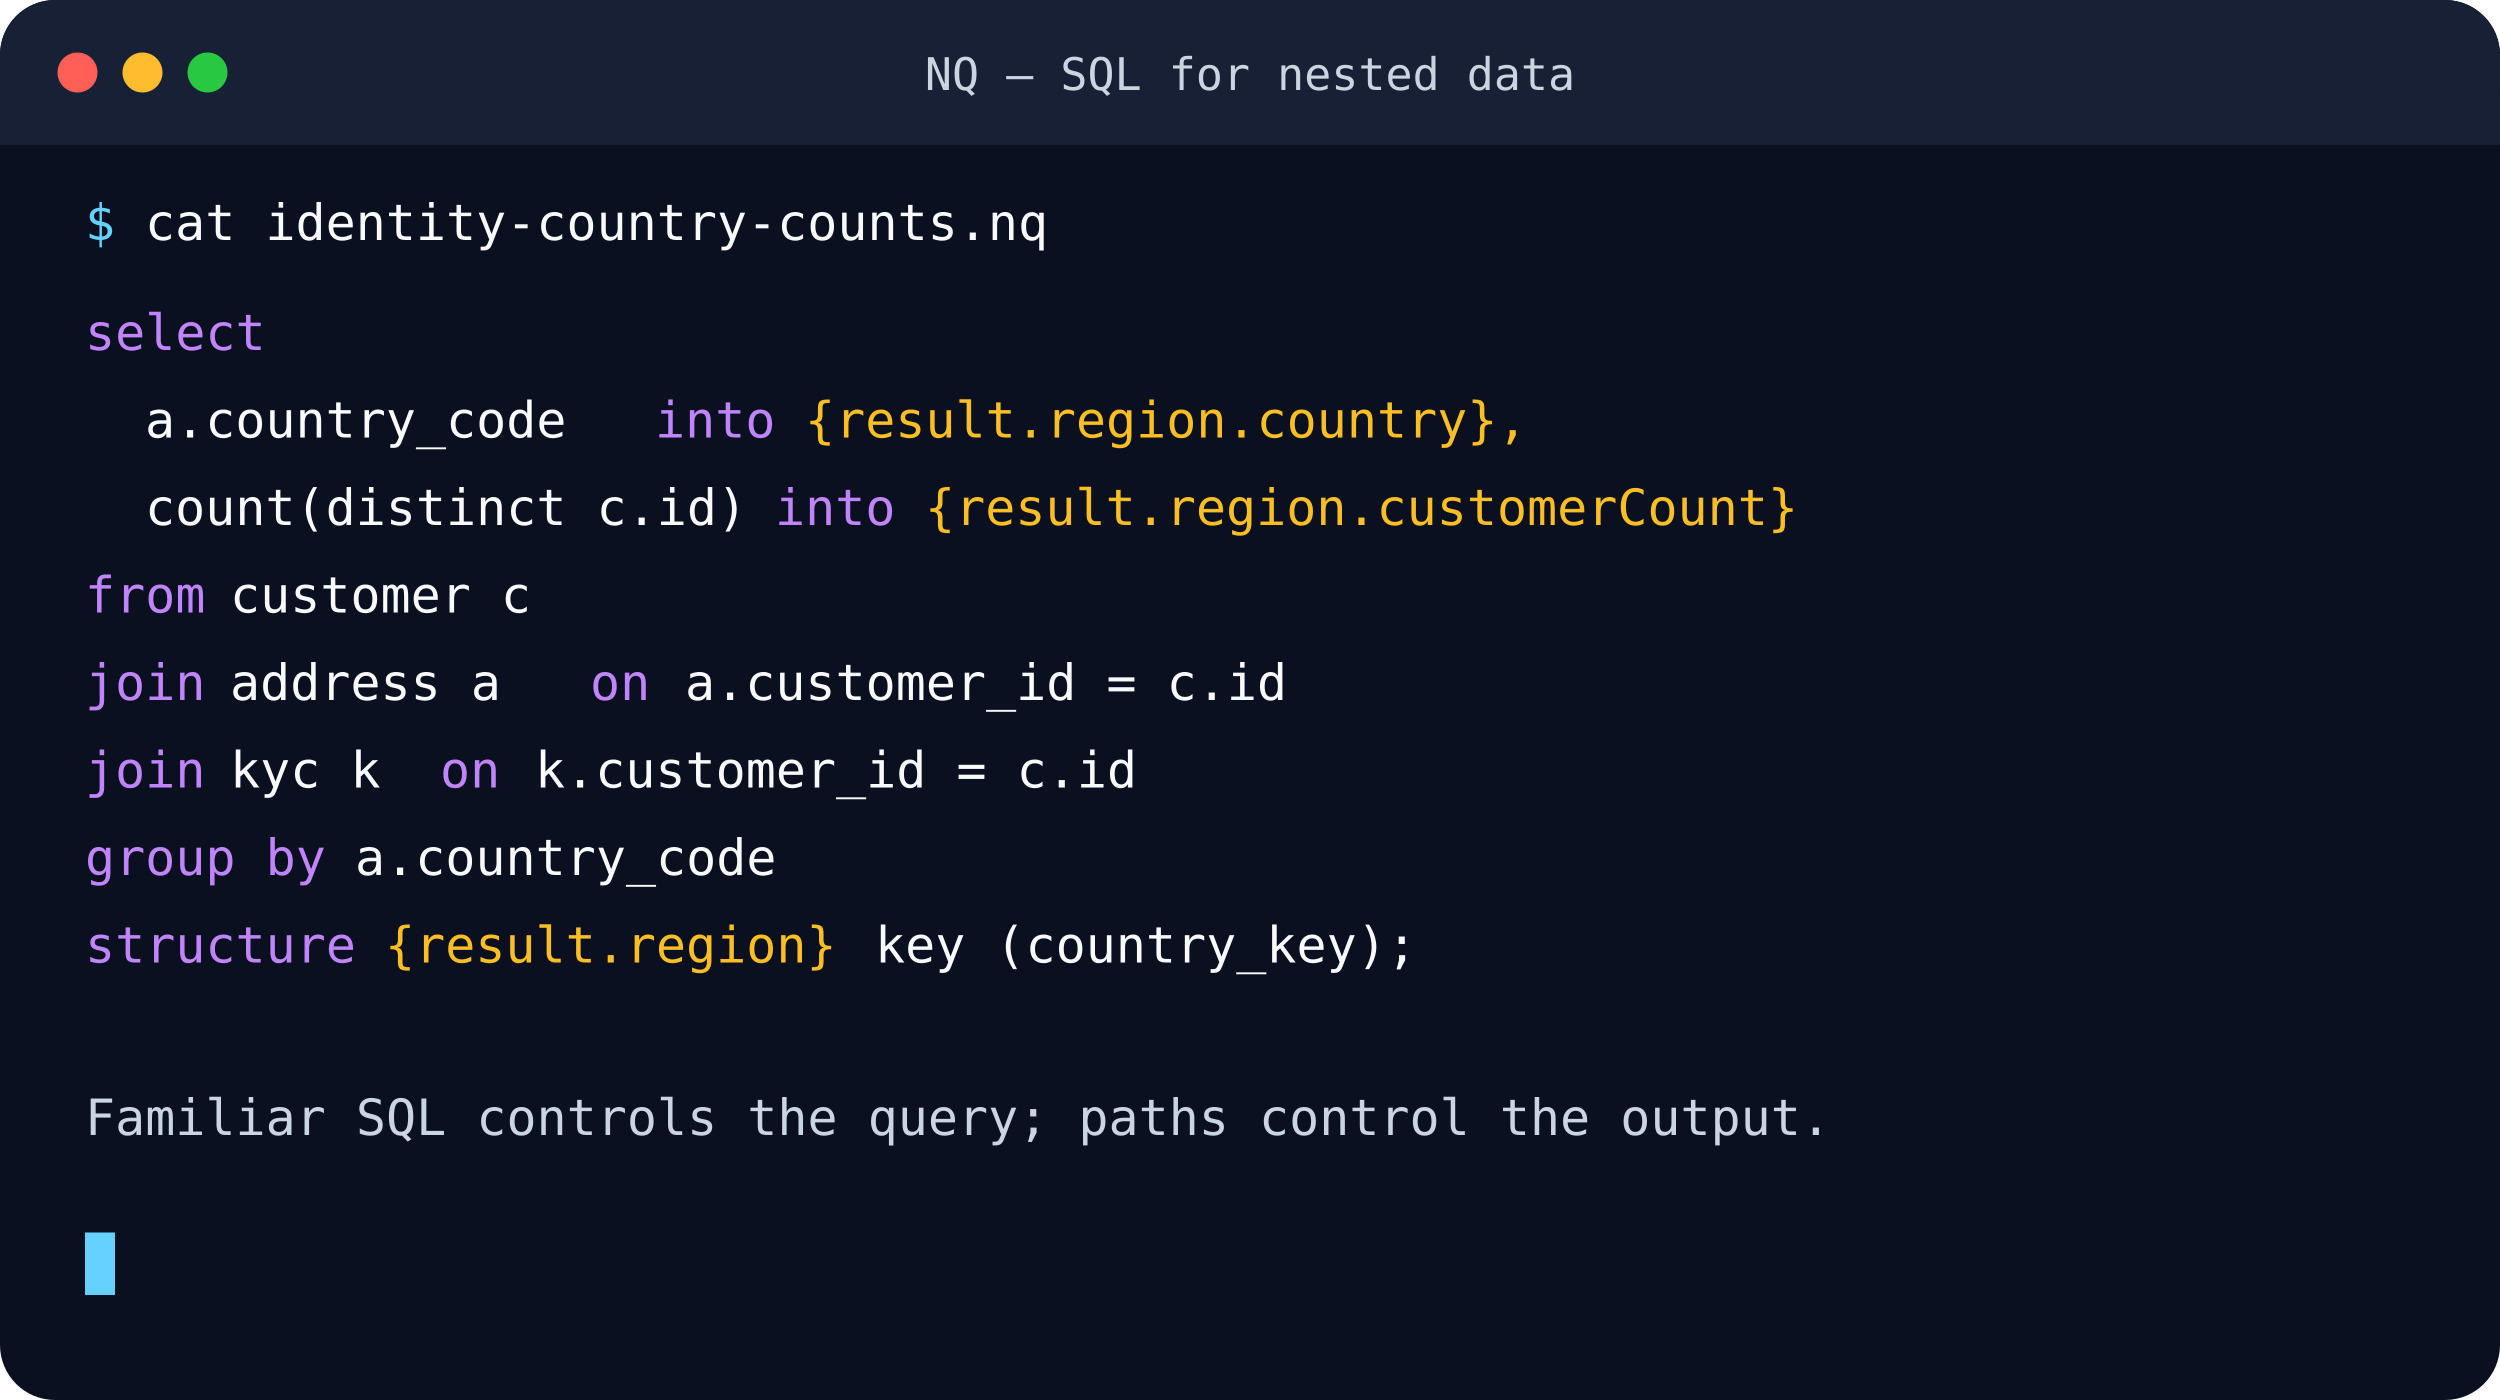
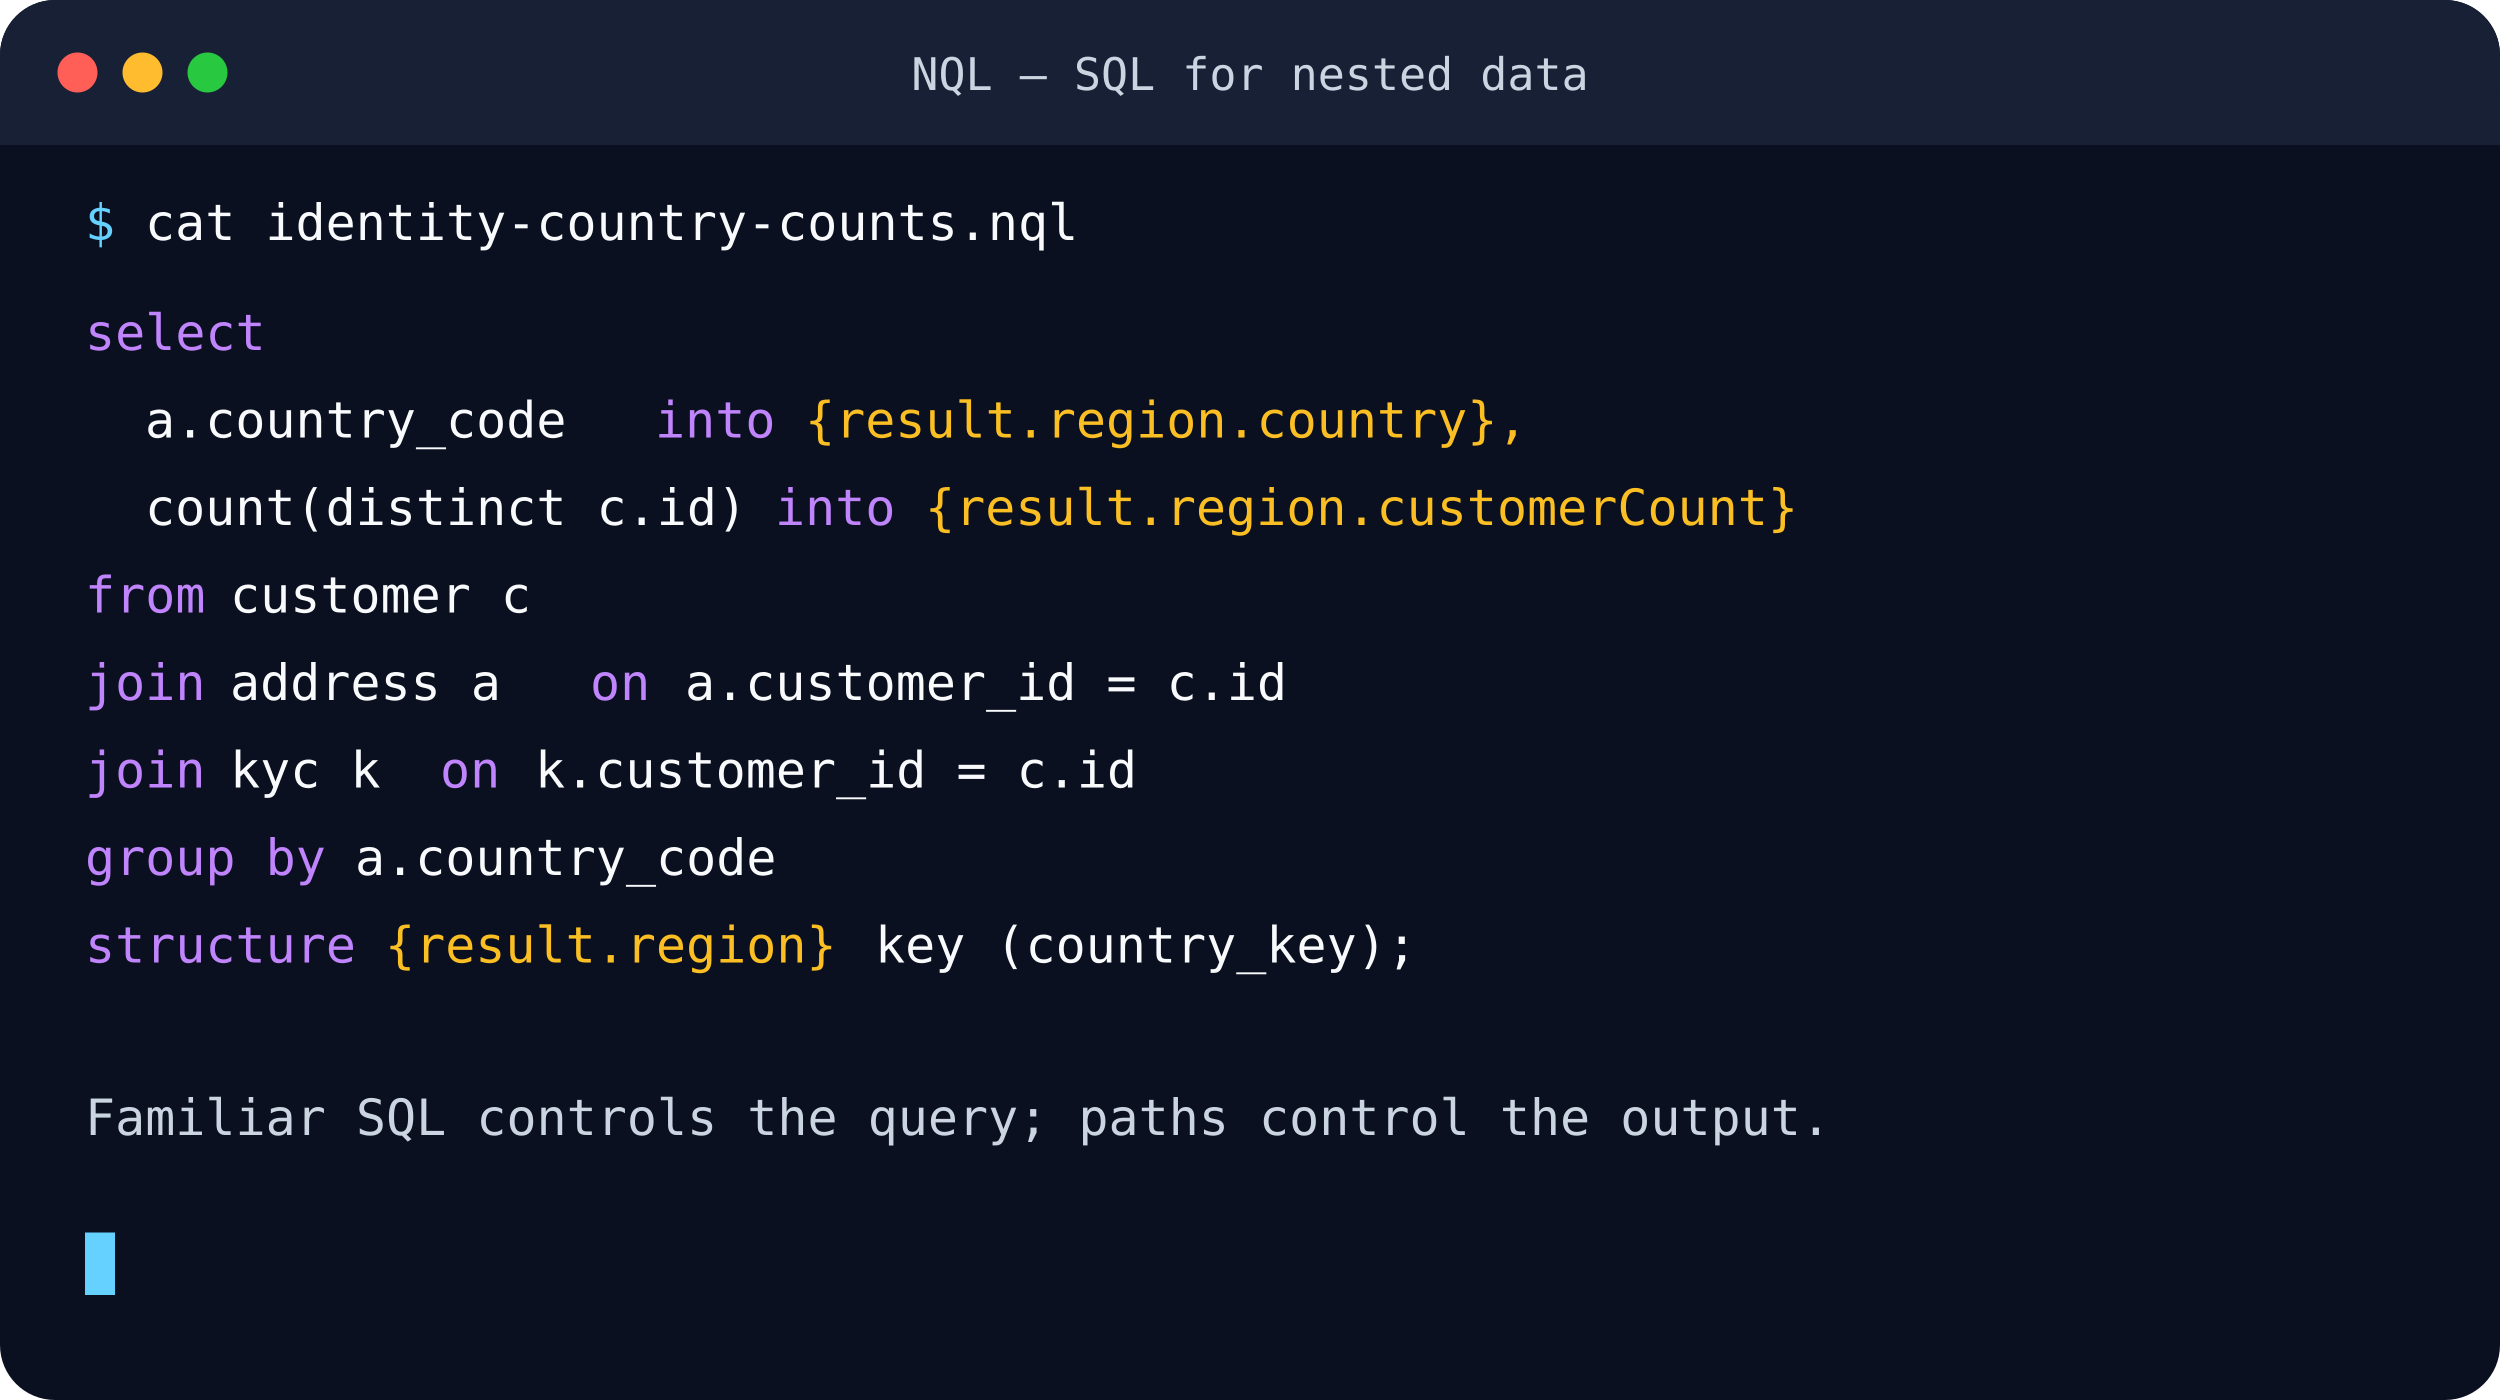
<svg xmlns="http://www.w3.org/2000/svg" width="1000" height="560" viewBox="0 0 1000 560">
  <rect width="1000" height="560" rx="22" fill="#0b1020" />
  <rect width="1000" height="58" rx="22" fill="#182036" />
  <rect y="38" width="1000" height="20" fill="#182036" />
  <circle cx="31" cy="29" r="8" fill="#ff5f57" />
  <circle cx="57" cy="29" r="8" fill="#febc2e" />
  <circle cx="83" cy="29" r="8" fill="#28c840" />
-   <text x="500" y="36" text-anchor="middle" fill="#cbd5e1" font-family="ui-monospace, SFMono-Regular, Menlo, monospace" font-size="18">NQ — SQL for nested data</text>
+   <text x="500" y="36" text-anchor="middle" fill="#cbd5e1" font-family="ui-monospace, SFMono-Regular, Menlo, monospace" font-size="18">NQL — SQL for nested data</text>
  <g font-family="ui-monospace, SFMono-Regular, Menlo, monospace" font-size="20">
    <text x="34" y="96" fill="#65d1ff">$</text>
-     <text x="58" y="96" fill="#f8fafc">cat identity-country-counts.nq</text>
+     <text x="58" y="96" fill="#f8fafc">cat identity-country-counts.nql</text>
    <text x="34" y="140" fill="#c084fc">select</text>
    <text x="58" y="175" fill="#f8fafc">a.country_code </text>
    <text x="262" y="175" fill="#c084fc">into</text>
    <text x="322" y="175" fill="#fbbf24"> {result.region.country},</text>
    <text x="58" y="210" fill="#f8fafc">count(distinct c.id) </text>
    <text x="310" y="210" fill="#c084fc">into</text>
    <text x="370" y="210" fill="#fbbf24"> {result.region.customerCount}</text>
    <text x="34" y="245" fill="#c084fc">from</text>
    <text x="92" y="245" fill="#f8fafc"> customer c</text>
    <text x="34" y="280" fill="#c084fc">join</text>
    <text x="92" y="280" fill="#f8fafc"> address a </text>
    <text x="236" y="280" fill="#c084fc">on</text>
    <text x="274" y="280" fill="#f8fafc"> a.customer_id = c.id</text>
    <text x="34" y="315" fill="#c084fc">join</text>
    <text x="92" y="315" fill="#f8fafc"> kyc k </text>
    <text x="176" y="315" fill="#c084fc">on</text>
    <text x="214" y="315" fill="#f8fafc"> k.customer_id = c.id</text>
    <text x="34" y="350" fill="#c084fc">group by</text>
    <text x="142" y="350" fill="#f8fafc"> a.country_code</text>
    <text x="34" y="385" fill="#c084fc">structure</text>
    <text x="154" y="385" fill="#fbbf24"> {result.region}</text>
    <text x="350" y="385" fill="#f8fafc"> key (country_key);</text>
    <text x="34" y="454" fill="#cbd5e1">Familiar SQL controls the query; paths control the output.</text>
    <rect x="34" y="493" width="12" height="25" fill="#65d1ff" />
  </g>
</svg>
